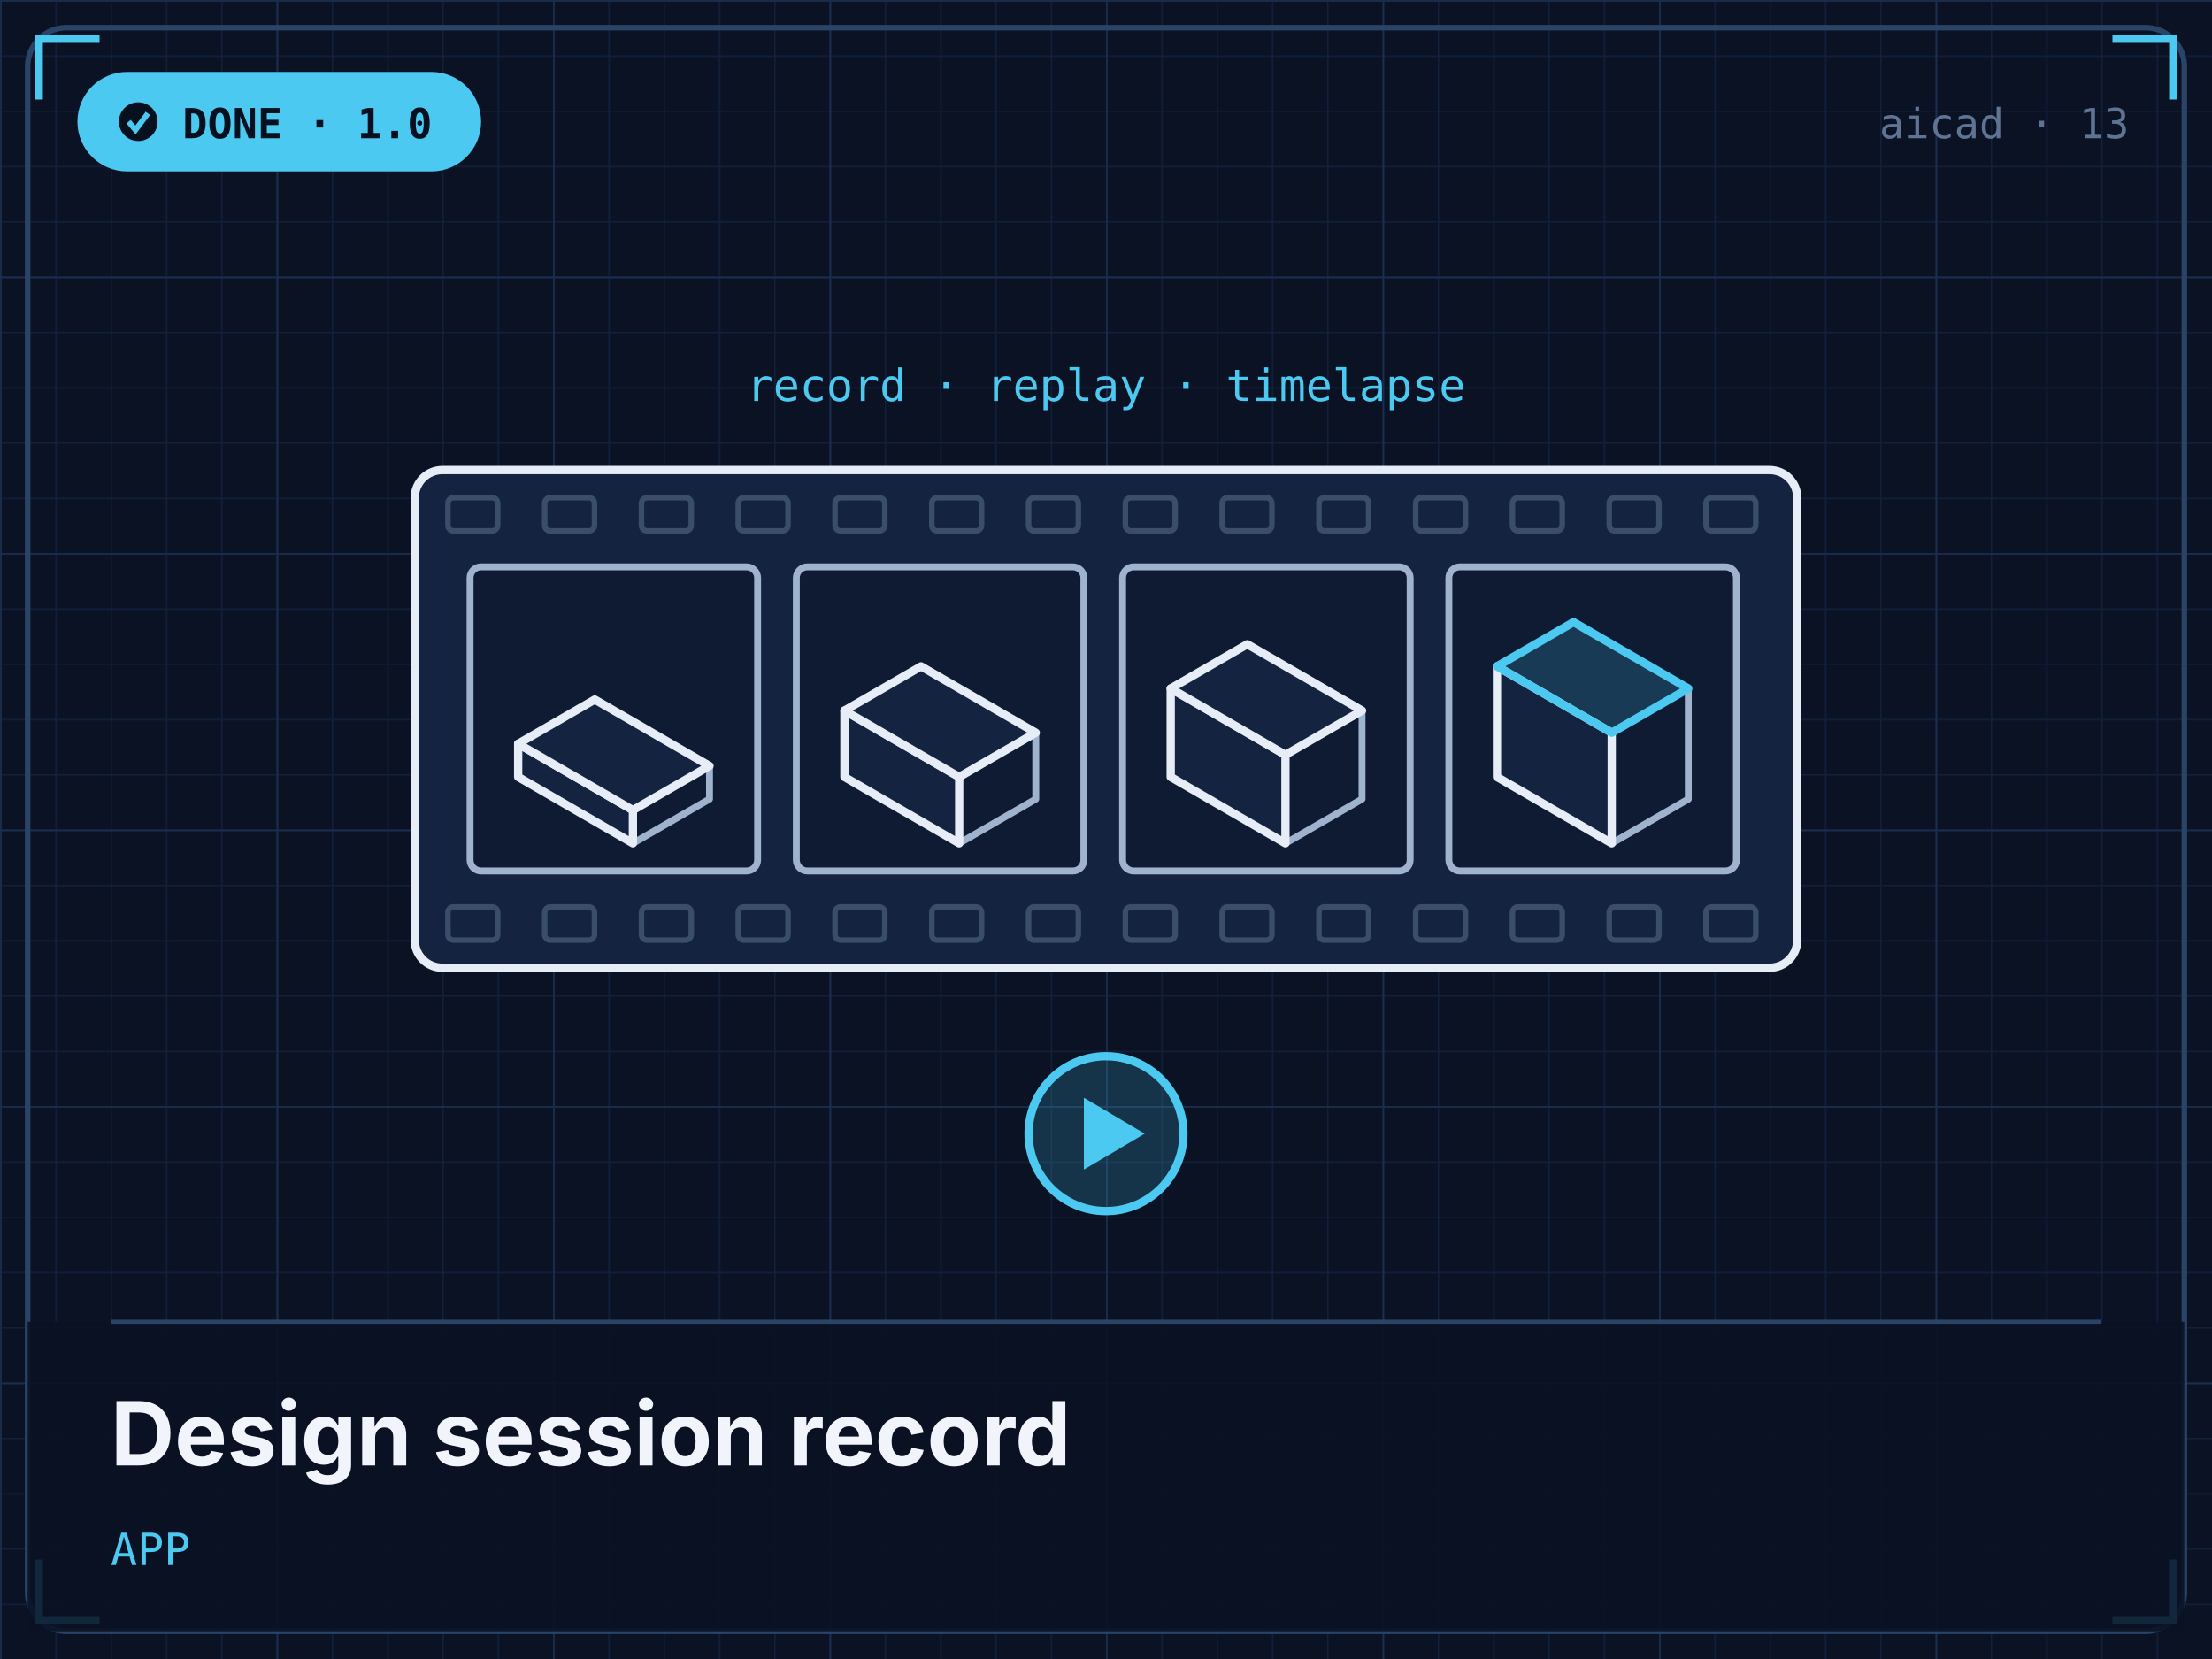
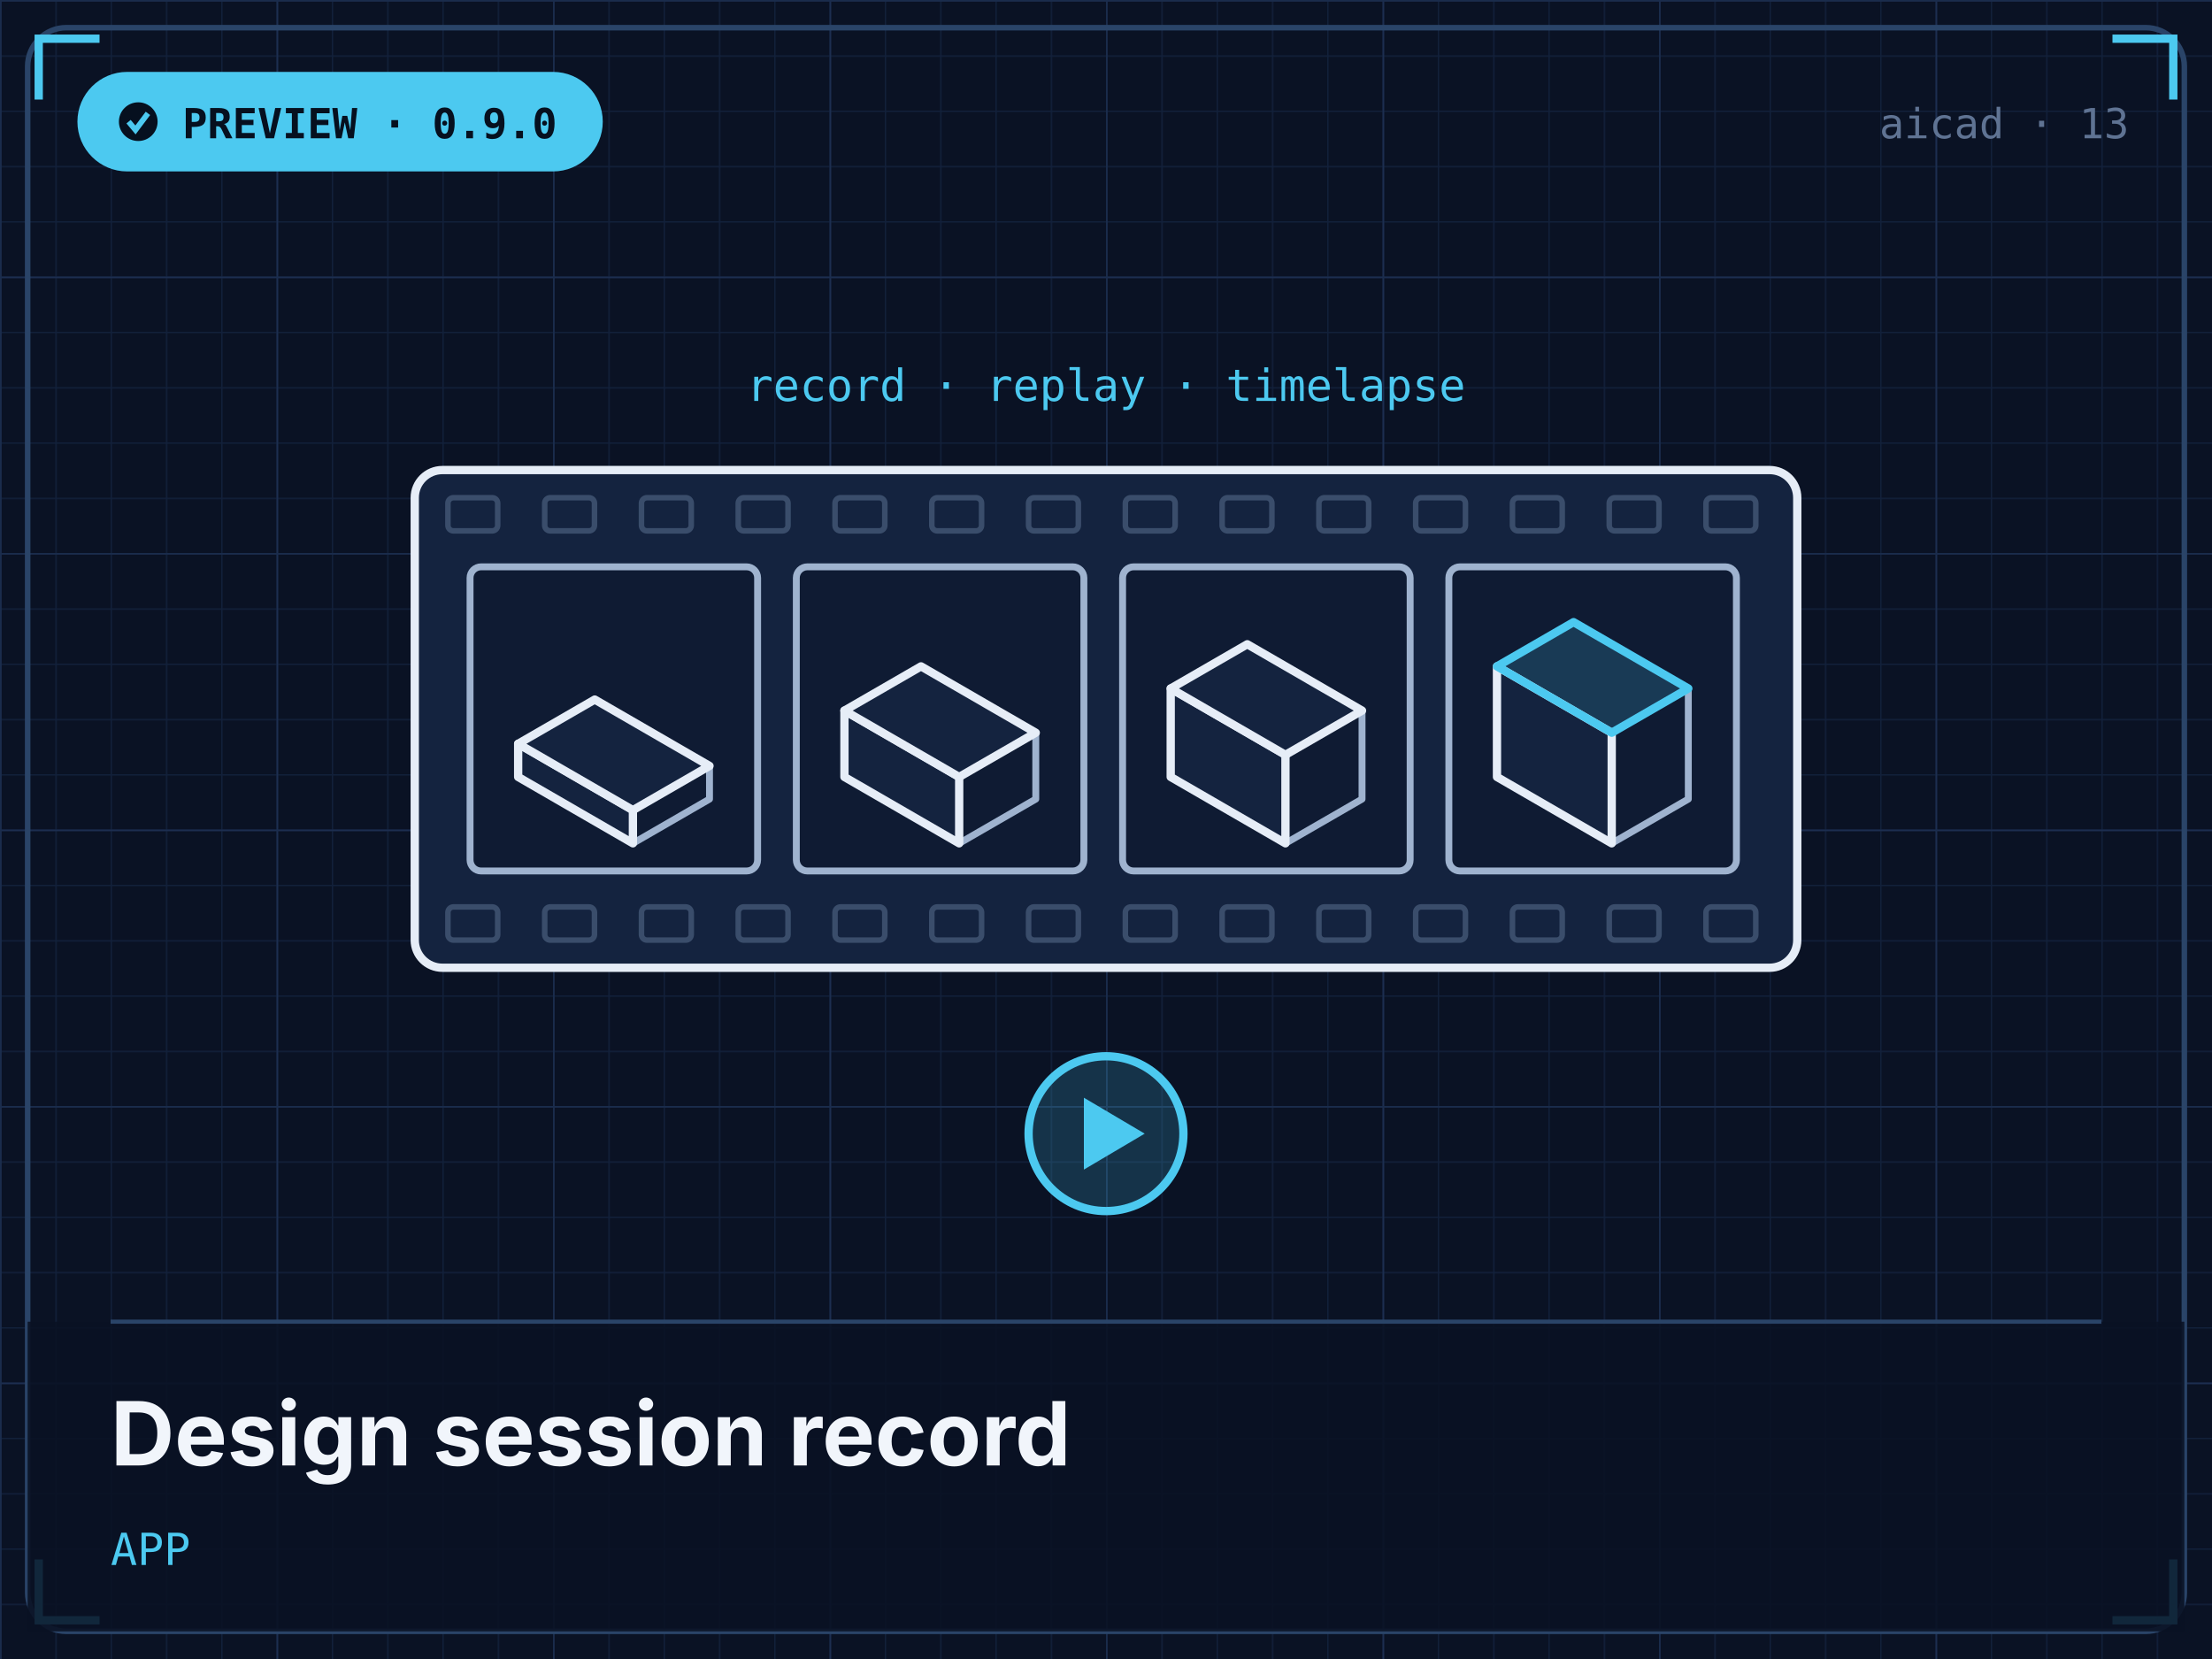
<svg xmlns="http://www.w3.org/2000/svg" width="800" height="600" viewBox="0 0 800 600" role="img" aria-label="Design session record">
  <style>
.ln{fill:none;stroke:#e6edf7;stroke-width:3;stroke-linejoin:round;stroke-linecap:round}
.lf{fill:#14233f;stroke:#e6edf7;stroke-width:3;stroke-linejoin:round}
.lfi{fill:none;stroke:#14233f}
.lf2{fill:#0f1b33;stroke:#9fb3cf;stroke-width:2.5;stroke-linejoin:round}
.lf3{fill:#4cc9f0;fill-opacity:.35;stroke:#4cc9f0;stroke-width:3}
.fa{fill:#4cc9f0;fill-opacity:.18;stroke:#4cc9f0;stroke-width:3;stroke-linejoin:round}
.ac{fill:none;stroke:#4cc9f0;stroke-width:3.5;stroke-linecap:round;stroke-linejoin:round}
.ac-head{fill:#4cc9f0}
.af{fill:#4cc9f0}
.dm{stroke:#3a4d6b;stroke-width:2;fill:none}
.tl{fill:#e6edf7;font-family:'Inter','DejaVu Sans','Segoe UI',Arial,sans-serif;font-size:20px;font-weight:700}
.tm{fill:#4cc9f0;font-family:'JetBrains Mono','DejaVu Sans Mono',Consolas,monospace;font-size:16px}
.ts{fill:#9fb3cf;font-family:'Inter','DejaVu Sans','Segoe UI',Arial,sans-serif;font-size:14px}
.st-wip .lf,.st-wip .ln{stroke:#cbd5e1}
.st-next .lf{stroke:#4cc9f0;fill:#0f2440}
.st-next .ln{stroke:#4cc9f0}
.st-future .lf,.st-future .ln{stroke:#8aa0c0;stroke-dasharray:9 6}
.st-future .lf{fill:#101b31}
.st-future .lfi{stroke:#101b31;stroke-dasharray:none}
.st-next .lfi{stroke:#0f2440}
.st-future .lf2{stroke:#5f7393;stroke-dasharray:6 5}
.st-future .ac{stroke-opacity:.8}
.st-future .fa{fill-opacity:.09}
.mini text{display:none}
</style>
  <defs>
    <pattern id="gsessionrecord" width="20" height="20" patternUnits="userSpaceOnUse">
      <path d="M20 0H0V20" fill="none" stroke="#12203a" stroke-width="1" />
    </pattern>
    <pattern id="Gsessionrecord" width="100" height="100" patternUnits="userSpaceOnUse">
      <path d="M100 0H0V100" fill="none" stroke="#1a2c4c" stroke-width="1.2" />
    </pattern>
  </defs>
  <rect width="800" height="600" fill="#0a1224" />
  <rect width="800" height="600" fill="url(#gsessionrecord)" />
  <rect width="800" height="600" fill="url(#Gsessionrecord)" />
  <rect x="10" y="10" width="780" height="580" rx="14" fill="none" stroke="#2a4468" stroke-width="2" />
  <path d="M14,36 V14 H36" fill="none" stroke="#4cc9f0" stroke-width="3" />
  <path d="M786,36 V14 H764" fill="none" stroke="#4cc9f0" stroke-width="3" />
  <path d="M14,564 V586 H36" fill="none" stroke="#4cc9f0" stroke-width="3" />
  <path d="M786,564 V586 H764" fill="none" stroke="#4cc9f0" stroke-width="3" />
-   <rect x="28" y="26" width="146.0" height="36" rx="18" fill="#4cc9f0" />
+   <rect x="28" y="26" width="190.0" height="36" rx="18" fill="#4cc9f0" />
  <circle cx="50" cy="44" r="7" fill="#06101f" />
  <path d="M46.5,44 l2.5,3 l4.5,-6" stroke="#4cc9f0" stroke-width="2" fill="none" />
-   <text x="66" y="50" fill="#06101f" font-family="'JetBrains Mono','DejaVu Sans Mono',Consolas,monospace" font-size="15" font-weight="700">DONE · 1.0</text>
+   <text x="66" y="50" fill="#06101f" font-family="'JetBrains Mono','DejaVu Sans Mono',Consolas,monospace" font-size="15" font-weight="700">PREVIEW · 0.9.0</text>
  <text x="770" y="50" text-anchor="end" fill="#5f7393" font-family="'JetBrains Mono','DejaVu Sans Mono',Consolas,monospace" font-size="15">aicad · 13</text>
  <g class="st-done">
    <rect class="lf" x="150" y="170" width="500" height="180" rx="10" />
    <rect class="dm" x="162" y="180" width="18" height="12" rx="2" style="fill:none" />
    <rect class="dm" x="162" y="328" width="18" height="12" rx="2" style="fill:none" />
    <rect class="dm" x="197" y="180" width="18" height="12" rx="2" style="fill:none" />
    <rect class="dm" x="197" y="328" width="18" height="12" rx="2" style="fill:none" />
    <rect class="dm" x="232" y="180" width="18" height="12" rx="2" style="fill:none" />
    <rect class="dm" x="232" y="328" width="18" height="12" rx="2" style="fill:none" />
    <rect class="dm" x="267" y="180" width="18" height="12" rx="2" style="fill:none" />
    <rect class="dm" x="267" y="328" width="18" height="12" rx="2" style="fill:none" />
    <rect class="dm" x="302" y="180" width="18" height="12" rx="2" style="fill:none" />
    <rect class="dm" x="302" y="328" width="18" height="12" rx="2" style="fill:none" />
    <rect class="dm" x="337" y="180" width="18" height="12" rx="2" style="fill:none" />
    <rect class="dm" x="337" y="328" width="18" height="12" rx="2" style="fill:none" />
    <rect class="dm" x="372" y="180" width="18" height="12" rx="2" style="fill:none" />
    <rect class="dm" x="372" y="328" width="18" height="12" rx="2" style="fill:none" />
    <rect class="dm" x="407" y="180" width="18" height="12" rx="2" style="fill:none" />
    <rect class="dm" x="407" y="328" width="18" height="12" rx="2" style="fill:none" />
    <rect class="dm" x="442" y="180" width="18" height="12" rx="2" style="fill:none" />
    <rect class="dm" x="442" y="328" width="18" height="12" rx="2" style="fill:none" />
    <rect class="dm" x="477" y="180" width="18" height="12" rx="2" style="fill:none" />
    <rect class="dm" x="477" y="328" width="18" height="12" rx="2" style="fill:none" />
    <rect class="dm" x="512" y="180" width="18" height="12" rx="2" style="fill:none" />
    <rect class="dm" x="512" y="328" width="18" height="12" rx="2" style="fill:none" />
    <rect class="dm" x="547" y="180" width="18" height="12" rx="2" style="fill:none" />
    <rect class="dm" x="547" y="328" width="18" height="12" rx="2" style="fill:none" />
    <rect class="dm" x="582" y="180" width="18" height="12" rx="2" style="fill:none" />
    <rect class="dm" x="582" y="328" width="18" height="12" rx="2" style="fill:none" />
    <rect class="dm" x="617" y="180" width="18" height="12" rx="2" style="fill:none" />
    <rect class="dm" x="617" y="328" width="18" height="12" rx="2" style="fill:none" />
    <rect class="lf2" x="170" y="205" width="104" height="110" rx="4" />
    <polygon class="lf2" points="256.6,289 228.9,305 228.9,293 256.6,277" />
    <polygon class="lf" points="187.4,281 228.9,305 228.9,293 187.4,269" />
    <polygon class="lf" points="215.1,253 256.6,277 228.9,293 187.4,269" />
    <rect class="lf2" x="288" y="205" width="104" height="110" rx="4" />
    <polygon class="lf2" points="374.6,289 346.9,305 346.9,281 374.6,265" />
    <polygon class="lf" points="305.4,281 346.9,305 346.9,281 305.4,257" />
    <polygon class="lf" points="333.1,241 374.6,265 346.9,281 305.4,257" />
    <rect class="lf2" x="406" y="205" width="104" height="110" rx="4" />
    <polygon class="lf2" points="492.6,289 464.9,305 464.9,273 492.6,257" />
    <polygon class="lf" points="423.4,281 464.9,305 464.9,273 423.4,249" />
    <polygon class="lf" points="451.1,233 492.6,257 464.9,273 423.4,249" />
    <rect class="lf2" x="524" y="205" width="104" height="110" rx="4" />
    <polygon class="lf2" points="610.6,289 582.9,305 582.9,265 610.6,249" />
    <polygon class="lf" points="541.4,281 582.9,305 582.9,265 541.4,241" />
    <polygon class="fa" points="569.1,225 610.6,249 582.9,265 541.4,241" />
    <circle class="fa" cx="400" cy="410" r="28" />
    <polygon class="af" points="392,397 392,423 414,410" />
    <text class="tm" x="400" y="145" text-anchor="middle">record · replay · timelapse</text>
  </g>
  <rect x="10" y="478" width="780" height="112" fill="#0a1224" fill-opacity=".88" />
  <line x1="40" y1="478" x2="760" y2="478" stroke="#2a4468" stroke-width="1.5" />
  <text x="40" y="530" fill="#f1f5fb" font-family="'Inter','DejaVu Sans','Segoe UI',Arial,sans-serif" font-size="32" font-weight="700">Design session record</text>
  <text x="40" y="566" fill="#4cc9f0" font-family="'JetBrains Mono','DejaVu Sans Mono',Consolas,monospace" font-size="16">APP</text>
</svg>
